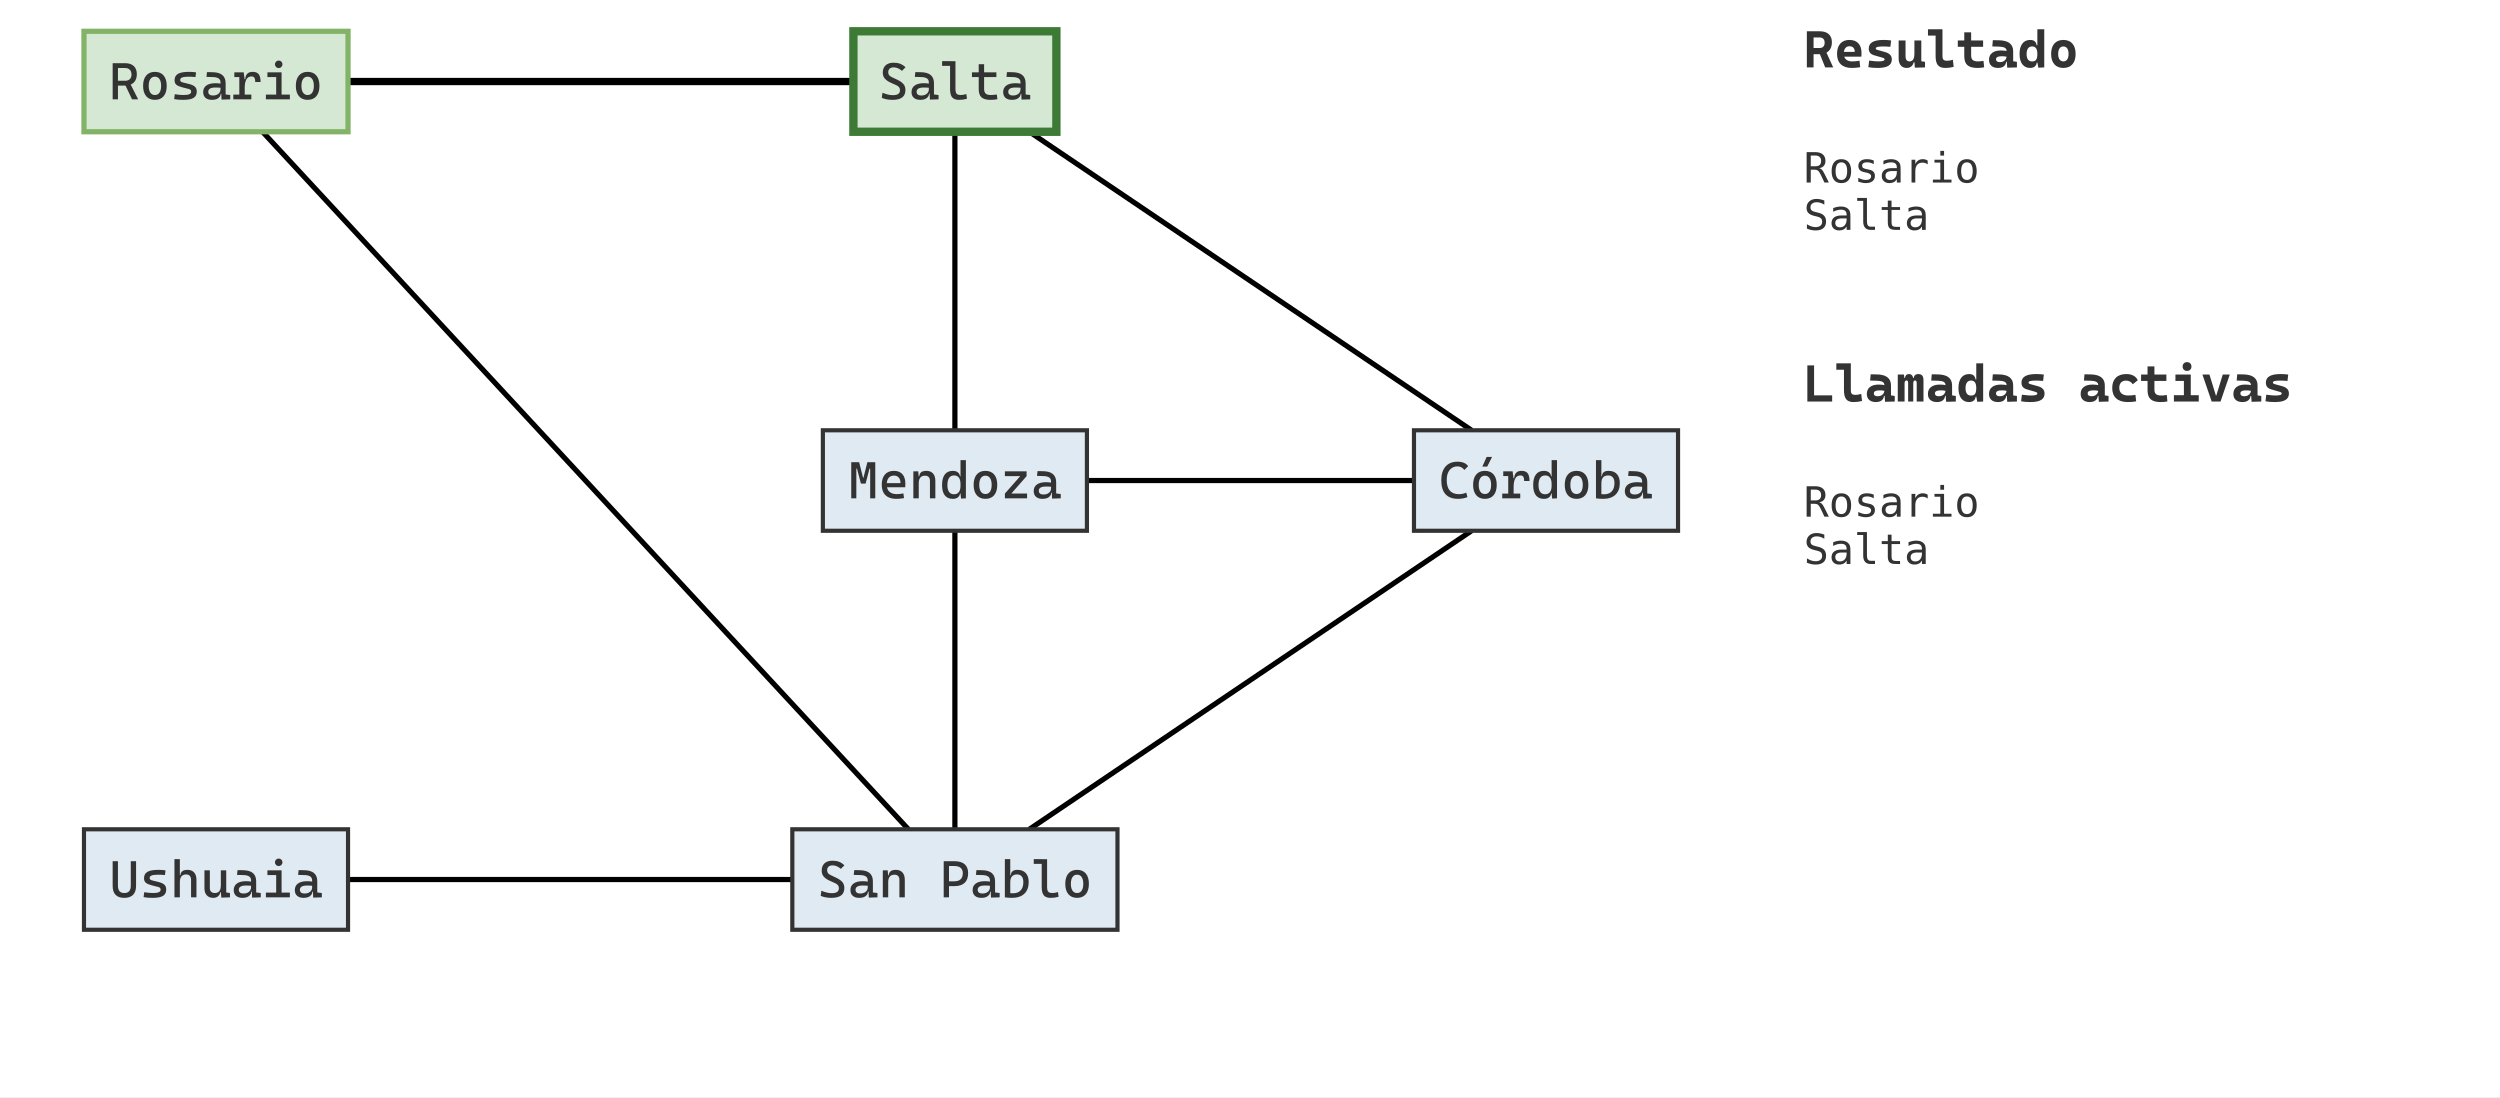
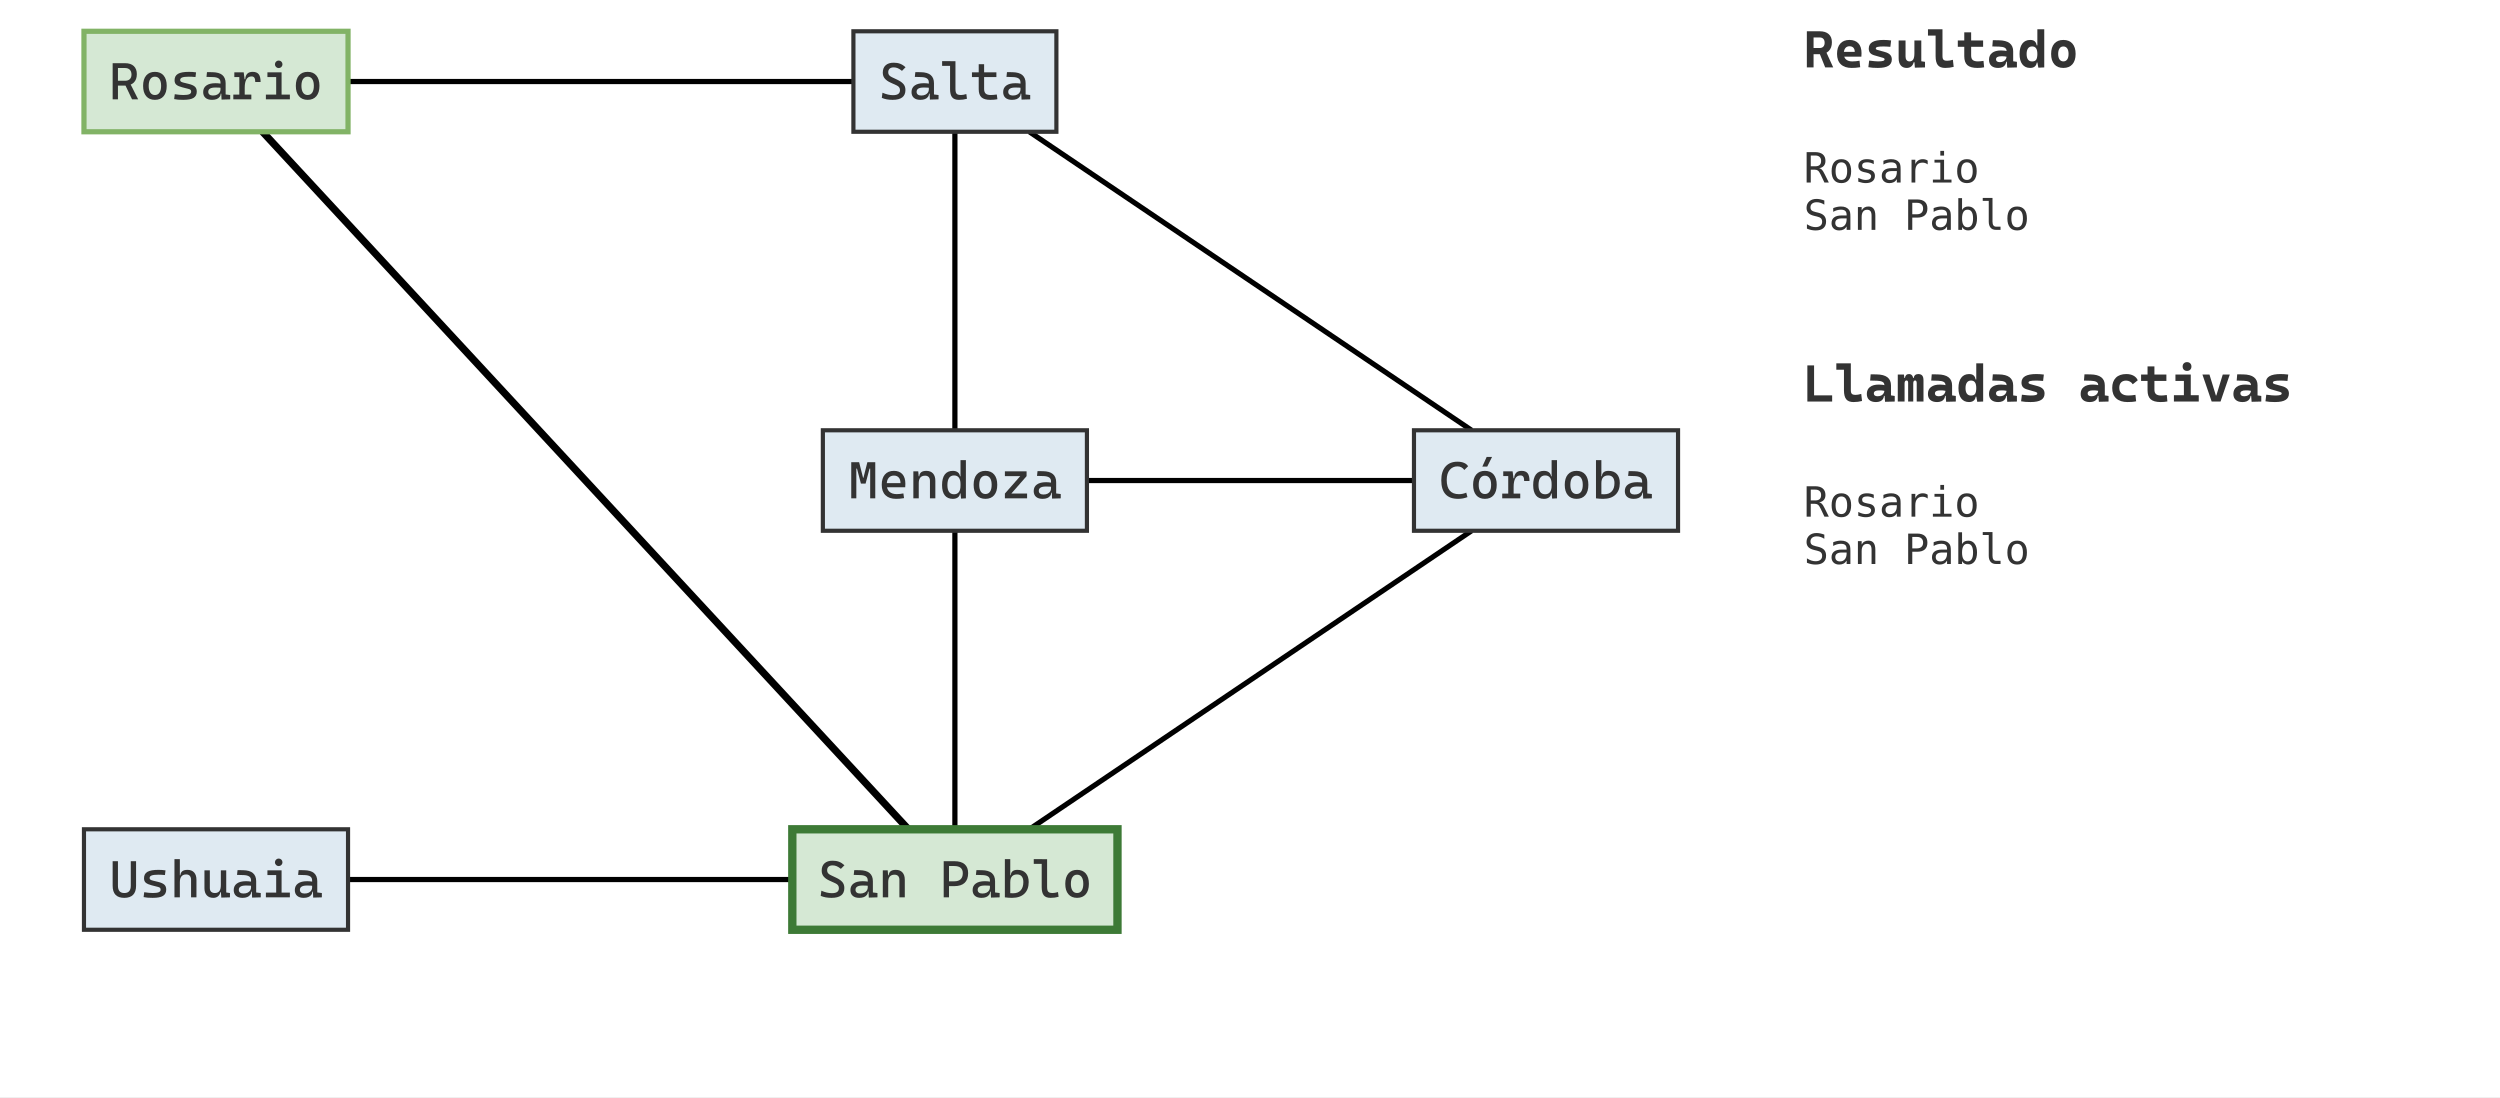
<svg xmlns="http://www.w3.org/2000/svg" xmlns:xlink="http://www.w3.org/1999/xlink" viewBox="0 0 479.543 210.425" width="479.543pt" height="210.425pt">
  <path fill="#ffffff" fill-rule="nonzero" d="M 0 0v 210.425h 479.543v -210.425Z " />
  <g transform="translate(6 6)">
    <g transform="translate(10.10636)">
-       <path fill="none" stroke="#000000" stroke-width="1.4" stroke-linecap="butt" stroke-linejoin="miter" stroke-miterlimit="4" transform="translate(50.65342 9.637795)" d="M 0 0h 96.938" />
-       <path fill="none" stroke="#000000" stroke-width="1" stroke-linecap="butt" stroke-linejoin="miter" stroke-miterlimit="4" transform="translate(34.25059 19.27559)" d="M 0 0l 123.885 133.795" />
+       <path fill="none" stroke="#000000" stroke-width="1" stroke-linecap="butt" stroke-linejoin="miter" stroke-miterlimit="4" transform="translate(50.65342 9.637795)" d="M 0 0h 96.938" />
+       <path fill="none" stroke="#000000" stroke-width="1.4" stroke-linecap="butt" stroke-linejoin="miter" stroke-miterlimit="4" transform="translate(34.25059 19.27559)" d="M 0 0l 123.885 133.795" />
      <path fill="none" stroke="#000000" stroke-width="1" stroke-linecap="butt" stroke-linejoin="miter" stroke-miterlimit="4" transform="translate(181.3372 19.27559)" d="M 0 0l 84.829 57.26" />
      <path fill="none" stroke="#000000" stroke-width="1" stroke-linecap="butt" stroke-linejoin="miter" stroke-miterlimit="4" transform="translate(167.059 19.27559)" d="M 0 0v 57.26" />
      <path fill="none" stroke="#000000" stroke-width="1" stroke-linecap="butt" stroke-linejoin="miter" stroke-miterlimit="4" transform="translate(192.3857 86.17323)" d="M 0 0m 62.732 0h -62.732" />
      <path fill="none" stroke="#000000" stroke-width="1" stroke-linecap="butt" stroke-linejoin="miter" stroke-miterlimit="4" transform="translate(181.3372 95.81102)" d="M 0 0m 84.829 0l -84.829 57.26" />
      <path fill="none" stroke="#000000" stroke-width="1" stroke-linecap="butt" stroke-linejoin="miter" stroke-miterlimit="4" transform="translate(167.059 95.81102)" d="M 0 0v 57.26" />
      <path fill="none" stroke="#000000" stroke-width="1" stroke-linecap="butt" stroke-linejoin="miter" stroke-miterlimit="4" transform="translate(50.65342 162.7087)" d="M 0 0m 85.219 0h -85.219" />
      <path fill="#d5e8d4" fill-rule="nonzero" stroke="#82b366" stroke-width="1" stroke-linecap="butt" stroke-linejoin="miter" stroke-miterlimit="4" d="M 0 0v 19.276h 50.653v -19.276h -50.653Z " />
      <path fill="none" transform="translate(4.818898 6.12217)" d="M 0 0h 41.016v 7.031h -41.016v -7.031Z " />
      <g transform="translate(4.818898 6.12217)">
        <g transform="matrix(1 0 0 -1 0 6.933594)">
          <use xlink:href="#g816A676F9D5FC2BE2F88EAE7180566EE" x="0" y="0" fill="#333333" fill-rule="nonzero" />
          <use xlink:href="#g51BA37EF69780B7F2A14E6325A452C1D" x="5.859" y="0" fill="#333333" fill-rule="nonzero" />
          <use xlink:href="#g26A384EBCF614D0AA9914D9EA708B128" x="11.719" y="0" fill="#333333" fill-rule="nonzero" />
          <use xlink:href="#gA20A27F3464555295F77AEB5649D937D" x="17.578" y="0" fill="#333333" fill-rule="nonzero" />
          <use xlink:href="#g49F40E4B5C6D1B1B524580E467D6E959" x="23.438" y="0" fill="#333333" fill-rule="nonzero" />
          <use xlink:href="#g1FDFF37209ECA7BEBBE343C3F5168D2F" x="29.297" y="0" fill="#333333" fill-rule="nonzero" />
          <use xlink:href="#g51BA37EF69780B7F2A14E6325A452C1D" x="35.156" y="0" fill="#333333" fill-rule="nonzero" />
        </g>
      </g>
-       <path fill="#d5e8d4" fill-rule="nonzero" stroke="#3d7a36" stroke-width="1.6" stroke-linecap="butt" stroke-linejoin="miter" stroke-miterlimit="4" transform="translate(147.5917)" d="M 0 0v 19.276h 38.935v -19.276h -38.935Z " />
+       <path fill="#dfeaf2" fill-rule="nonzero" stroke="#333333" stroke-width="0.8" stroke-linecap="butt" stroke-linejoin="miter" stroke-miterlimit="4" transform="translate(147.5917)" d="M 0 0v 19.276h 38.935v -19.276h -38.935Z " />
      <path fill="none" transform="translate(152.4106 6.12217)" d="M 0 0h 29.297v 7.031h -29.297v -7.031Z " />
      <g transform="translate(152.4106 6.12217)">
        <g transform="matrix(1 0 0 -1 0 6.933594)">
          <use xlink:href="#g85C0FF4A3F6450DC8759CC91636C89A1" x="0" y="0" fill="#333333" fill-rule="nonzero" />
          <use xlink:href="#gA20A27F3464555295F77AEB5649D937D" x="5.859" y="0" fill="#333333" fill-rule="nonzero" />
          <use xlink:href="#g71561C7688293818CB51EC14E806CD92" x="11.719" y="0" fill="#333333" fill-rule="nonzero" />
          <use xlink:href="#g156C9731AC510749F2E52C7FECE96F60" x="17.578" y="0" fill="#333333" fill-rule="nonzero" />
          <use xlink:href="#gA20A27F3464555295F77AEB5649D937D" x="23.438" y="0" fill="#333333" fill-rule="nonzero" />
        </g>
      </g>
      <path fill="#dfeaf2" fill-rule="nonzero" stroke="#333333" stroke-width="0.8" stroke-linecap="butt" stroke-linejoin="miter" stroke-miterlimit="4" transform="translate(255.1181 76.53543)" d="M 0 0v 19.276h 50.653v -19.276h -50.653Z " />
      <path fill="none" transform="translate(259.937 82.6576)" d="M 0 0h 41.016v 7.031h -41.016v -7.031Z " />
      <g transform="translate(259.937 82.6576)">
        <g transform="matrix(1 0 0 -1 0 6.933594)">
          <use xlink:href="#g4C1909177B38B5AFCDA9EAE85F8CDFF1" x="0" y="0" fill="#333333" fill-rule="nonzero" />
          <use xlink:href="#g3C36B85C510492B62D0E9DAA018F8271" x="5.859" y="0" fill="#333333" fill-rule="nonzero" />
          <use xlink:href="#g49F40E4B5C6D1B1B524580E467D6E959" x="11.719" y="0" fill="#333333" fill-rule="nonzero" />
          <use xlink:href="#g726D657544F6272C271DFB92BDD02D5E" x="17.578" y="0" fill="#333333" fill-rule="nonzero" />
          <use xlink:href="#g51BA37EF69780B7F2A14E6325A452C1D" x="23.438" y="0" fill="#333333" fill-rule="nonzero" />
          <use xlink:href="#g39CFDB046D4E25C19E9C9143CCB91638" x="29.297" y="0" fill="#333333" fill-rule="nonzero" />
          <use xlink:href="#gA20A27F3464555295F77AEB5649D937D" x="35.156" y="0" fill="#333333" fill-rule="nonzero" />
        </g>
      </g>
      <path fill="#dfeaf2" fill-rule="nonzero" stroke="#333333" stroke-width="0.8" stroke-linecap="butt" stroke-linejoin="miter" stroke-miterlimit="4" transform="translate(141.7323 76.53543)" d="M 0 0v 19.276h 50.653v -19.276h -50.653Z " />
      <path fill="none" transform="translate(146.5512 82.6576)" d="M 0 0h 41.016v 7.031h -41.016v -7.031Z " />
      <g transform="translate(146.5512 82.6576)">
        <g transform="matrix(1 0 0 -1 0 6.933594)">
          <use xlink:href="#g85CA671C11629F63493C7FAF3D61DFB1" x="0" y="0" fill="#333333" fill-rule="nonzero" />
          <use xlink:href="#g7E133D2FE74389E0720245933F9EA9CC" x="5.859" y="0" fill="#333333" fill-rule="nonzero" />
          <use xlink:href="#g22FA661023A7AF46CCFA1B3B3C59FA72" x="11.719" y="0" fill="#333333" fill-rule="nonzero" />
          <use xlink:href="#g726D657544F6272C271DFB92BDD02D5E" x="17.578" y="0" fill="#333333" fill-rule="nonzero" />
          <use xlink:href="#g51BA37EF69780B7F2A14E6325A452C1D" x="23.438" y="0" fill="#333333" fill-rule="nonzero" />
          <use xlink:href="#g2731D702F24F5FB8A45F88A2B92BE3AA" x="29.297" y="0" fill="#333333" fill-rule="nonzero" />
          <use xlink:href="#gA20A27F3464555295F77AEB5649D937D" x="35.156" y="0" fill="#333333" fill-rule="nonzero" />
        </g>
      </g>
-       <path fill="#dfeaf2" fill-rule="nonzero" stroke="#333333" stroke-width="0.8" stroke-linecap="butt" stroke-linejoin="miter" stroke-miterlimit="4" transform="translate(135.8729 153.0709)" d="M 0 0v 19.276h 62.372v -19.276h -62.372Z " />
+       <path fill="#d5e8d4" fill-rule="nonzero" stroke="#3d7a36" stroke-width="1.6" stroke-linecap="butt" stroke-linejoin="miter" stroke-miterlimit="4" transform="translate(135.8729 153.0709)" d="M 0 0v 19.276h 62.372v -19.276h -62.372Z " />
      <path fill="none" transform="translate(140.6918 159.193)" d="M 0 0h 52.734v 7.031h -52.734v -7.031Z " />
      <g transform="translate(140.6918 159.193)">
        <g transform="matrix(1 0 0 -1 0 6.933594)">
          <use xlink:href="#g85C0FF4A3F6450DC8759CC91636C89A1" x="0" y="0" fill="#333333" fill-rule="nonzero" />
          <use xlink:href="#gA20A27F3464555295F77AEB5649D937D" x="5.859" y="0" fill="#333333" fill-rule="nonzero" />
          <use xlink:href="#g22FA661023A7AF46CCFA1B3B3C59FA72" x="11.719" y="0" fill="#333333" fill-rule="nonzero" />
          <use xlink:href="#gB7C9889B6EB63FD029ECB6D190D39E1A" x="23.438" y="0" fill="#333333" fill-rule="nonzero" />
          <use xlink:href="#gA20A27F3464555295F77AEB5649D937D" x="29.297" y="0" fill="#333333" fill-rule="nonzero" />
          <use xlink:href="#g39CFDB046D4E25C19E9C9143CCB91638" x="35.156" y="0" fill="#333333" fill-rule="nonzero" />
          <use xlink:href="#g71561C7688293818CB51EC14E806CD92" x="41.016" y="0" fill="#333333" fill-rule="nonzero" />
          <use xlink:href="#g51BA37EF69780B7F2A14E6325A452C1D" x="46.875" y="0" fill="#333333" fill-rule="nonzero" />
        </g>
      </g>
      <path fill="#dfeaf2" fill-rule="nonzero" stroke="#333333" stroke-width="0.8" stroke-linecap="butt" stroke-linejoin="miter" stroke-miterlimit="4" transform="translate(0 153.0709)" d="M 0 0v 19.276h 50.653v -19.276h -50.653Z " />
      <path fill="none" transform="translate(4.818898 159.193)" d="M 0 0h 41.016v 7.031h -41.016v -7.031Z " />
      <g transform="translate(4.818898 159.193)">
        <g transform="matrix(1 0 0 -1 0 6.933594)">
          <use xlink:href="#g50B46543091EF4AA06B2D3C276C61F35" x="0" y="0" fill="#333333" fill-rule="nonzero" />
          <use xlink:href="#g26A384EBCF614D0AA9914D9EA708B128" x="5.859" y="0" fill="#333333" fill-rule="nonzero" />
          <use xlink:href="#g54F7AAE1B73F88CA79630DF9E47F07D9" x="11.719" y="0" fill="#333333" fill-rule="nonzero" />
          <use xlink:href="#gA7F5A3A7EEC8EFCEE30449C5355A4E55" x="17.578" y="0" fill="#333333" fill-rule="nonzero" />
          <use xlink:href="#gA20A27F3464555295F77AEB5649D937D" x="23.438" y="0" fill="#333333" fill-rule="nonzero" />
          <use xlink:href="#g1FDFF37209ECA7BEBBE343C3F5168D2F" x="29.297" y="0" fill="#333333" fill-rule="nonzero" />
          <use xlink:href="#gA20A27F3464555295F77AEB5649D937D" x="35.156" y="0" fill="#333333" fill-rule="nonzero" />
        </g>
      </g>
    </g>
  </g>
  <g transform="translate(345.9843 6)">
    <g>
      <g transform="matrix(1 0 0 -1 0 6.933594)">
        <use xlink:href="#gC618414634B97E4AD1BD5CEF32C21406" x="0" y="0" fill="#333333" fill-rule="nonzero" />
        <use xlink:href="#gC6906009E79162420F1EC14ABAE23EB" x="5.859" y="0" fill="#333333" fill-rule="nonzero" />
        <use xlink:href="#gDFC81134DB03E475C35596FF3E3E3892" x="11.719" y="0" fill="#333333" fill-rule="nonzero" />
        <use xlink:href="#g9DD528543A78C332115DA8170A89FC30" x="17.578" y="0" fill="#333333" fill-rule="nonzero" />
        <use xlink:href="#g546C9E54C7E657D5D0016206FF59811B" x="23.438" y="0" fill="#333333" fill-rule="nonzero" />
        <use xlink:href="#g6399269EE4713E20934A2F8D9B08B844" x="29.297" y="0" fill="#333333" fill-rule="nonzero" />
        <use xlink:href="#g7AC02D4E79315D27DD7B4CD162C0D960" x="35.156" y="0" fill="#333333" fill-rule="nonzero" />
        <use xlink:href="#g9B5144F907C6D3421C6257607C7A22B4" x="41.016" y="0" fill="#333333" fill-rule="nonzero" />
        <use xlink:href="#gA45394FF2E6EA461927181B8C8DDFB51" x="46.875" y="0" fill="#333333" fill-rule="nonzero" />
      </g>
      <g transform="matrix(1 0 0 -1 0 29.01172)">
        <use xlink:href="#g80A3D69A25615CEA65E167AC9EB91BBE" x="0" y="0" fill="#333333" fill-rule="nonzero" />
        <use xlink:href="#g107CB8DC9C2FC207C5E754DD2B782C70" x="4.816" y="0" fill="#333333" fill-rule="nonzero" />
        <use xlink:href="#gD3044AC08EE88B4CBE155BEBF9DC5892" x="9.633" y="0" fill="#333333" fill-rule="nonzero" />
        <use xlink:href="#g2E20AE90CBF18691397FBE95D4238ECA" x="14.449" y="0" fill="#333333" fill-rule="nonzero" />
        <use xlink:href="#g9E1A73DB2BD52CAD77C5992A3FB4B4A9" x="19.266" y="0" fill="#333333" fill-rule="nonzero" />
        <use xlink:href="#g2433BB912F5D67678BE9057461C272E4" x="24.082" y="0" fill="#333333" fill-rule="nonzero" />
        <use xlink:href="#g107CB8DC9C2FC207C5E754DD2B782C70" x="28.898" y="0" fill="#333333" fill-rule="nonzero" />
      </g>
      <g transform="matrix(1 0 0 -1 0 38.08984)">
        <use xlink:href="#gF37706ADD0526662B0878A12A07F526A" x="0" y="0" fill="#333333" fill-rule="nonzero" />
        <use xlink:href="#g2E20AE90CBF18691397FBE95D4238ECA" x="4.816" y="0" fill="#333333" fill-rule="nonzero" />
-         <use xlink:href="#g733347DEB6FD5ECEAC5015F241269816" x="9.633" y="0" fill="#333333" fill-rule="nonzero" />
-         <use xlink:href="#g4301420154467A6F3D18218B1724E9BD" x="14.449" y="0" fill="#333333" fill-rule="nonzero" />
-         <use xlink:href="#g2E20AE90CBF18691397FBE95D4238ECA" x="19.266" y="0" fill="#333333" fill-rule="nonzero" />
+         <use xlink:href="#gF8B74A2A37E74387526460927B9A4708" x="9.633" y="0" fill="#333333" fill-rule="nonzero" />
+         <use xlink:href="#gCB67AA8FE85BA466F30F520B455B58AA" x="19.266" y="0" fill="#333333" fill-rule="nonzero" />
+         <use xlink:href="#g2E20AE90CBF18691397FBE95D4238ECA" x="24.082" y="0" fill="#333333" fill-rule="nonzero" />
+         <use xlink:href="#gCB1884F2471F4997B231D0622E636B7B" x="28.898" y="0" fill="#333333" fill-rule="nonzero" />
+         <use xlink:href="#g733347DEB6FD5ECEAC5015F241269816" x="33.715" y="0" fill="#333333" fill-rule="nonzero" />
+         <use xlink:href="#g107CB8DC9C2FC207C5E754DD2B782C70" x="38.531" y="0" fill="#333333" fill-rule="nonzero" />
      </g>
    </g>
    <g transform="translate(0 64.08984)">
      <g transform="matrix(1 0 0 -1 0 6.933594)">
        <use xlink:href="#g5CCF9193A3115C3EE98407501451E56D" x="0" y="0" fill="#333333" fill-rule="nonzero" />
        <use xlink:href="#g546C9E54C7E657D5D0016206FF59811B" x="5.859" y="0" fill="#333333" fill-rule="nonzero" />
        <use xlink:href="#g7AC02D4E79315D27DD7B4CD162C0D960" x="11.719" y="0" fill="#333333" fill-rule="nonzero" />
        <use xlink:href="#g89B8083836CE4D5C60C10C817EDF05E8" x="17.578" y="0" fill="#333333" fill-rule="nonzero" />
        <use xlink:href="#g7AC02D4E79315D27DD7B4CD162C0D960" x="23.438" y="0" fill="#333333" fill-rule="nonzero" />
        <use xlink:href="#g9B5144F907C6D3421C6257607C7A22B4" x="29.297" y="0" fill="#333333" fill-rule="nonzero" />
        <use xlink:href="#g7AC02D4E79315D27DD7B4CD162C0D960" x="35.156" y="0" fill="#333333" fill-rule="nonzero" />
        <use xlink:href="#gDFC81134DB03E475C35596FF3E3E3892" x="41.016" y="0" fill="#333333" fill-rule="nonzero" />
        <use xlink:href="#g7AC02D4E79315D27DD7B4CD162C0D960" x="52.734" y="0" fill="#333333" fill-rule="nonzero" />
        <use xlink:href="#g21B5A257BEBC69B0D370ED73D218796A" x="58.594" y="0" fill="#333333" fill-rule="nonzero" />
        <use xlink:href="#g6399269EE4713E20934A2F8D9B08B844" x="64.453" y="0" fill="#333333" fill-rule="nonzero" />
        <use xlink:href="#gA2F5FE72BFCFB17B5C26372E0AE0BEBD" x="70.312" y="0" fill="#333333" fill-rule="nonzero" />
        <use xlink:href="#gFE6A6F1F348439C815D57B2FA0B62FCB" x="76.172" y="0" fill="#333333" fill-rule="nonzero" />
        <use xlink:href="#g7AC02D4E79315D27DD7B4CD162C0D960" x="82.031" y="0" fill="#333333" fill-rule="nonzero" />
        <use xlink:href="#gDFC81134DB03E475C35596FF3E3E3892" x="87.891" y="0" fill="#333333" fill-rule="nonzero" />
      </g>
      <g transform="matrix(1 0 0 -1 0 29.01172)">
        <use xlink:href="#g80A3D69A25615CEA65E167AC9EB91BBE" x="0" y="0" fill="#333333" fill-rule="nonzero" />
        <use xlink:href="#g107CB8DC9C2FC207C5E754DD2B782C70" x="4.816" y="0" fill="#333333" fill-rule="nonzero" />
        <use xlink:href="#gD3044AC08EE88B4CBE155BEBF9DC5892" x="9.633" y="0" fill="#333333" fill-rule="nonzero" />
        <use xlink:href="#g2E20AE90CBF18691397FBE95D4238ECA" x="14.449" y="0" fill="#333333" fill-rule="nonzero" />
        <use xlink:href="#g9E1A73DB2BD52CAD77C5992A3FB4B4A9" x="19.266" y="0" fill="#333333" fill-rule="nonzero" />
        <use xlink:href="#g2433BB912F5D67678BE9057461C272E4" x="24.082" y="0" fill="#333333" fill-rule="nonzero" />
        <use xlink:href="#g107CB8DC9C2FC207C5E754DD2B782C70" x="28.898" y="0" fill="#333333" fill-rule="nonzero" />
      </g>
      <g transform="matrix(1 0 0 -1 0 38.08984)">
        <use xlink:href="#gF37706ADD0526662B0878A12A07F526A" x="0" y="0" fill="#333333" fill-rule="nonzero" />
        <use xlink:href="#g2E20AE90CBF18691397FBE95D4238ECA" x="4.816" y="0" fill="#333333" fill-rule="nonzero" />
-         <use xlink:href="#g733347DEB6FD5ECEAC5015F241269816" x="9.633" y="0" fill="#333333" fill-rule="nonzero" />
-         <use xlink:href="#g4301420154467A6F3D18218B1724E9BD" x="14.449" y="0" fill="#333333" fill-rule="nonzero" />
-         <use xlink:href="#g2E20AE90CBF18691397FBE95D4238ECA" x="19.266" y="0" fill="#333333" fill-rule="nonzero" />
+         <use xlink:href="#gF8B74A2A37E74387526460927B9A4708" x="9.633" y="0" fill="#333333" fill-rule="nonzero" />
+         <use xlink:href="#gCB67AA8FE85BA466F30F520B455B58AA" x="19.266" y="0" fill="#333333" fill-rule="nonzero" />
+         <use xlink:href="#g2E20AE90CBF18691397FBE95D4238ECA" x="24.082" y="0" fill="#333333" fill-rule="nonzero" />
+         <use xlink:href="#gCB1884F2471F4997B231D0622E636B7B" x="28.898" y="0" fill="#333333" fill-rule="nonzero" />
+         <use xlink:href="#g733347DEB6FD5ECEAC5015F241269816" x="33.715" y="0" fill="#333333" fill-rule="nonzero" />
+         <use xlink:href="#g107CB8DC9C2FC207C5E754DD2B782C70" x="38.531" y="0" fill="#333333" fill-rule="nonzero" />
      </g>
    </g>
  </g>
  <defs>
    <symbol id="g816A676F9D5FC2BE2F88EAE7180566EE" overflow="visible">
      <path d="M 0 0m 1.631 2.637v 0.928h 1.436q 0.581 0 0.906 0.308q 0.325 0.308 0.325 0.864q 0 0.61 -0.325 0.94q -0.325 0.33 -0.906 0.33h -1.416l -0.117 0.928h 1.533q 1.079 0 1.667 -0.547q 0.588 -0.547 0.588 -1.553q 0 -1.045 -0.588 -1.621q -0.588 -0.576 -1.667 -0.576h -1.436Z m -0.947 -2.637v 6.934h 1.016v -6.934h -1.016Z m 3.721 0l -1.553 3.262h 1.074l 1.65 -3.262h -1.172Z " />
    </symbol>
    <symbol id="g51BA37EF69780B7F2A14E6325A452C1D" overflow="visible">
      <path d="M 0 0m 2.93 -0.098q -1.074 0 -1.67 0.703q -0.596 0.703 -0.596 1.982q 0 1.284 0.596 1.985q 0.596 0.701 1.67 0.701q 1.079 0 1.672 -0.701q 0.593 -0.701 0.593 -1.985q 0 -1.279 -0.593 -1.982q -0.593 -0.703 -1.672 -0.703Z m 0 0.928q 0.571 0 0.881 0.459q 0.31 0.459 0.31 1.299q 0 0.845 -0.31 1.301q -0.31 0.457 -0.881 0.457q -0.571 0 -0.881 -0.457q -0.31 -0.457 -0.31 -1.301q 0 -0.84 0.31 -1.299q 0.31 -0.459 0.881 -0.459Z " />
    </symbol>
    <symbol id="g26A384EBCF614D0AA9914D9EA708B128" overflow="visible">
      <path d="M 0 0m 2.529 -0.098q -0.586 0 -1.003 0.034q -0.417 0.034 -0.764 0.112l 0.117 0.938q 0.513 -0.078 0.906 -0.117q 0.393 -0.039 0.745 -0.039q 0.786 0 1.14 0.154q 0.354 0.154 0.354 0.491q 0 0.234 -0.125 0.349q -0.125 0.115 -0.383 0.178l -1.191 0.303q -0.767 0.195 -1.125 0.483q -0.359 0.288 -0.359 0.874q 0 0.85 0.652 1.23q 0.652 0.381 2.102 0.381q 0.376 0 0.701 -0.022q 0.325 -0.022 0.667 -0.076l -0.107 -0.898q -0.396 0.039 -0.698 0.054q -0.303 0.015 -0.591 0.015q -0.869 0 -1.26 -0.149q -0.391 -0.149 -0.391 -0.486q 0 -0.225 0.161 -0.325q 0.161 -0.1 0.493 -0.183l 0.957 -0.234q 0.815 -0.195 1.194 -0.522q 0.378 -0.327 0.378 -0.952q 0 -0.835 -0.61 -1.213q -0.61 -0.378 -1.958 -0.378Z " />
    </symbol>
    <symbol id="gA20A27F3464555295F77AEB5649D937D" overflow="visible">
      <path d="M 0 0m 3.994 -0.049l -0.068 1.533l -0.137 0.43v 1.338q 0 0.518 -0.364 0.759q -0.364 0.242 -1.082 0.261l -1.24 0.034l 0.098 0.918l 1.045 -0.015q 1.284 -0.02 1.907 -0.554q 0.623 -0.535 0.623 -1.56v -2.158l 0.879 -0.107v -0.83l -1.66 -0.049Z m -1.826 -0.049q -0.811 0 -1.255 0.391q -0.444 0.391 -0.444 1.104q 0 0.82 0.613 1.26q 0.613 0.439 1.731 0.439q 0.464 0 0.828 -0.056q 0.364 -0.056 0.647 -0.168l -0.215 -0.703q -0.327 0.073 -0.64 0.085q -0.312 0.012 -0.64 0.012q -1.348 0 -1.348 -0.82q 0 -0.342 0.232 -0.527q 0.232 -0.186 0.657 -0.186q 0.483 0 0.808 0.166q 0.325 0.166 0.486 0.425q 0.161 0.259 0.161 0.532v 0.566l 0.303 -1.328h -0.41l 0.166 0.156q 0 -0.449 -0.208 -0.75q -0.208 -0.3 -0.583 -0.449q -0.376 -0.149 -0.889 -0.149Z " />
    </symbol>
    <symbol id="g49F40E4B5C6D1B1B524580E467D6E959" overflow="visible">
      <path d="M 0 0m 2.578 2.227l -0.303 1.621h 0.4q 0.088 1.426 1.426 1.426q 0.801 0 1.162 -0.459q 0.361 -0.459 0.361 -1.484h -1.025q 0 0.566 -0.168 0.815q -0.168 0.249 -0.544 0.249q -0.659 0 -0.984 -0.564q -0.325 -0.564 -0.325 -1.604Z m -2.188 -2.227v 0.908h 3.457v -0.908h -3.457Z m 1.152 0v 5.176h 0.84l 0.195 -1.484v -3.691h -1.035Z m -0.957 4.268v 0.908h 1.729l 0.098 -0.908h -1.826Z " />
    </symbol>
    <symbol id="g1FDFF37209ECA7BEBBE343C3F5168D2F" overflow="visible">
      <path d="M 0 0m 2.754 0v 4.883h 1.035v -4.883h -1.035Z m -1.973 0v 0.908h 2.07v -0.908h -2.07Z m 2.91 0v 0.908h 1.689v -0.908h -1.689Z m -2.617 4.268v 0.908h 2.715v -0.908h -2.715Z m 2.163 1.729q -0.298 0 -0.51 0.212q -0.212 0.212 -0.212 0.51q 0 0.303 0.212 0.513q 0.212 0.21 0.51 0.21q 0.303 0 0.513 -0.21q 0.21 -0.21 0.21 -0.513q 0 -0.298 -0.21 -0.51q -0.21 -0.212 -0.513 -0.212Z " />
    </symbol>
    <symbol id="g85C0FF4A3F6450DC8759CC91636C89A1" overflow="visible">
      <path d="M 0 0m 2.69 -0.098q -0.591 0 -1.106 0.095q -0.515 0.095 -0.955 0.286l 0.127 0.986q 0.537 -0.229 1.038 -0.349q 0.5 -0.12 0.974 -0.12q 0.684 0 1.016 0.239q 0.332 0.239 0.332 0.728q 0 0.62 -0.635 0.908l -1.201 0.547q -0.708 0.322 -1.086 0.776q -0.378 0.454 -0.378 1.128q 0 0.908 0.547 1.406q 0.547 0.498 1.548 0.498q 0.698 0 1.235 -0.205q 0.537 -0.205 1.035 -0.669l -0.684 -0.693q -0.43 0.352 -0.803 0.51q -0.374 0.159 -0.779 0.159q -0.503 0 -0.779 -0.242q -0.276 -0.242 -0.276 -0.715q 0 -0.337 0.181 -0.549q 0.181 -0.212 0.532 -0.378l 1.016 -0.479q 0.771 -0.361 1.172 -0.815q 0.4 -0.454 0.4 -1.167q 0 -0.942 -0.613 -1.414q -0.613 -0.471 -1.858 -0.471Z " />
    </symbol>
    <symbol id="g71561C7688293818CB51EC14E806CD92" overflow="visible">
      <path d="M 0 0m 3.701 -0.098q -0.898 0 -1.299 0.488q -0.4 0.488 -0.4 1.562v 5.371h 1.035v -5.322q 0 -0.41 0.078 -0.669q 0.078 -0.259 0.305 -0.381q 0.227 -0.122 0.671 -0.122q 0.405 0 1.035 0.186l 0.117 -0.908q -0.396 -0.107 -0.759 -0.156q -0.364 -0.049 -0.784 -0.049Z m -3.223 6.514v 0.908h 1.611v -0.908h -1.611Z " />
    </symbol>
    <symbol id="g156C9731AC510749F2E52C7FECE96F60" overflow="visible">
      <path d="M 0 0m 3.867 -0.098q -1.177 0 -1.702 0.488q -0.525 0.488 -0.525 1.562v 0.879h 1.035v -0.83q 0 -0.615 0.3 -0.894q 0.3 -0.278 0.989 -0.278q 0.244 0 0.518 0.027q 0.273 0.027 0.625 0.071l 0.117 -0.908q -0.342 -0.059 -0.667 -0.088q -0.325 -0.029 -0.691 -0.029Z m -2.227 2.539v 4.297h 1.035v -4.297h -1.035Z m -1.299 1.826v 0.908h 4.688v -0.908h -4.688Z " />
    </symbol>
    <symbol id="g4C1909177B38B5AFCDA9EAE85F8CDFF1" overflow="visible">
      <path d="M 0 0m 3.652 -0.098q -3.232 0 -3.232 3.574q 0 1.694 0.815 2.625q 0.815 0.93 2.3 0.93q 0.718 0 1.25 -0.227q 0.532 -0.227 0.776 -0.647l -0.723 -0.718q -0.22 0.332 -0.559 0.513q -0.339 0.181 -0.735 0.181q -0.942 0 -1.511 -0.679q -0.569 -0.679 -0.569 -1.929q 0 -2.725 2.354 -2.725q 0.708 0 1.396 0.293l 0.225 -0.859q -0.85 -0.332 -1.787 -0.332Z " />
    </symbol>
    <symbol id="g3C36B85C510492B62D0E9DAA018F8271" overflow="visible">
      <path d="M 0 0m 2.93 -0.098q -1.074 0 -1.67 0.703q -0.596 0.703 -0.596 1.982q 0 1.284 0.596 1.985q 0.596 0.701 1.67 0.701q 1.079 0 1.672 -0.701q 0.593 -0.701 0.593 -1.985q 0 -1.279 -0.593 -1.982q -0.593 -0.703 -1.672 -0.703Z m 0 0.928q 0.571 0 0.881 0.459q 0.31 0.459 0.31 1.299q 0 0.845 -0.31 1.301q -0.31 0.457 -0.881 0.457q -0.571 0 -0.881 -0.457q -0.31 -0.457 -0.31 -1.301q 0 -0.84 0.31 -1.299q 0.31 -0.459 0.881 -0.459Z m -0.493 5.264l 0.83 1.855h 1.035l -0.928 -1.855h -0.938Z " />
    </symbol>
    <symbol id="g726D657544F6272C271DFB92BDD02D5E" overflow="visible">
      <path d="M 0 0m 2.534 -0.098q -1.016 0 -1.541 0.669q -0.525 0.669 -0.525 1.968q 0 1.348 0.525 2.041q 0.525 0.693 1.541 0.693q 0.581 0 0.945 -0.273q 0.364 -0.273 0.427 -0.762h 0.4l -0.303 -1.475q 0 0.801 -0.315 1.216q -0.315 0.415 -0.925 0.415q -0.625 0 -0.947 -0.469q -0.322 -0.469 -0.322 -1.387q 0 -0.869 0.322 -1.313q 0.322 -0.444 0.947 -0.444q 0.61 0 0.925 0.415q 0.315 0.415 0.315 1.216l 0.352 -1.475h -0.449q -0.049 -0.488 -0.413 -0.762q -0.364 -0.273 -0.959 -0.273Z m 1.577 0.049l -0.107 1.016v 6.357h 1.035v -7.324l -0.928 -0.049Z " />
    </symbol>
    <symbol id="g39CFDB046D4E25C19E9C9143CCB91638" overflow="visible">
      <path d="M 0 0m 2.183 -0.098q -0.352 0 -0.693 0.027q -0.342 0.027 -0.693 0.071l 0.4 0.947q 0.259 -0.122 0.571 -0.144q 0.312 -0.022 0.62 -0.022q 0.933 0 1.443 0.562q 0.51 0.562 0.51 1.587q 0 0.703 -0.31 1.084q -0.31 0.381 -0.881 0.381q -1.318 0 -1.318 -1.484l -0.303 1.328h 0.4q 0.073 1.035 1.27 1.035q 1.035 0 1.602 -0.61q 0.566 -0.61 0.566 -1.733q 0 -1.44 -0.833 -2.234q -0.833 -0.793 -2.351 -0.793Z m -1.387 0.098v 7.324h 1.035v -7.236l -1.035 -0.088Z " />
    </symbol>
    <symbol id="g85CA671C11629F63493C7FAF3D61DFB1" overflow="visible">
      <path d="M 0 0m 2.764 2.832l 0.146 1.123h 0.059l 0.752 2.979h 0.693v -1.23h -0.283l -0.752 -2.871h -0.615Z m -2.139 -2.832v 6.934h 0.977v -6.934h -0.977Z m 1.855 2.832l -0.752 2.871h -0.283v 1.23h 0.693l 0.752 -2.979h 0.039l 0.098 -1.123h -0.547Z m 1.777 -2.832v 6.934h 0.977v -6.934h -0.977Z " />
    </symbol>
    <symbol id="g7E133D2FE74389E0720245933F9EA9CC" overflow="visible">
      <path d="M 0 0m 3.379 -0.098q -1.323 0 -2.043 0.696q -0.72 0.696 -0.72 2q 0 1.27 0.61 1.973q 0.61 0.703 1.724 0.703q 1.05 0 1.624 -0.635q 0.574 -0.635 0.574 -1.846q 0 -0.356 -0.029 -0.664h -3.633v 0.791h 2.725q 0 0.698 -0.332 1.072q -0.332 0.374 -0.918 0.374q -0.659 0 -1.023 -0.449q -0.364 -0.449 -0.364 -1.27q 0 -0.898 0.5 -1.367q 0.5 -0.469 1.423 -0.469q 0.322 0 0.635 0.037q 0.312 0.037 0.635 0.1l 0.127 -0.908q -0.459 -0.088 -0.84 -0.112q -0.381 -0.024 -0.674 -0.024Z " />
    </symbol>
    <symbol id="g22FA661023A7AF46CCFA1B3B3C59FA72" overflow="visible">
      <path d="M 0 0m 4.004 0v 3.369q 0 0.469 -0.244 0.723q -0.244 0.254 -0.684 0.254q -1.221 0 -1.221 -1.436l -0.303 1.328h 0.4q 0.044 0.522 0.381 0.779q 0.337 0.256 0.986 0.256q 0.82 0 1.27 -0.498q 0.449 -0.498 0.449 -1.406v -3.369h -1.035Z m -3.184 0v 5.176h 0.938l 0.098 -1.094v -4.082h -1.035Z " />
    </symbol>
    <symbol id="g2731D702F24F5FB8A45F88A2B92BE3AA" overflow="visible">
      <path d="M 0 0m 1.514 0.322l -0.713 0.596l 3.447 3.916l 0.713 -0.576l -3.447 -3.936Z m -0.713 -0.322v 0.918h 4.258v -0.918h -4.258Z m 0 4.258v 0.918h 4.16v -0.918h -4.16Z " />
    </symbol>
    <symbol id="gB7C9889B6EB63FD029ECB6D190D39E1A" overflow="visible">
      <path d="M 0 0m 1.68 2.148v 0.928h 1.143q 0.801 0 1.211 0.398q 0.41 0.398 0.41 1.165q 0 0.674 -0.41 1.021q -0.41 0.347 -1.211 0.347h -1.123v 0.928h 1.123q 1.304 0 1.975 -0.581q 0.671 -0.581 0.671 -1.714q 0 -1.226 -0.671 -1.858q -0.671 -0.632 -1.975 -0.632h -1.143Z m -0.898 -2.148v 6.934h 1.016v -6.934h -1.016Z " />
    </symbol>
    <symbol id="g50B46543091EF4AA06B2D3C276C61F35" overflow="visible">
      <path d="M 0 0m 2.91 -0.098q -2.227 0 -2.227 2.324v 4.707h 1.016v -4.707q 0 -0.693 0.298 -1.045q 0.298 -0.352 0.933 -0.352q 1.23 0 1.23 1.396v 4.707h 1.016v -4.707q 0 -1.162 -0.576 -1.743q -0.576 -0.581 -1.689 -0.581Z " />
    </symbol>
    <symbol id="g54F7AAE1B73F88CA79630DF9E47F07D9" overflow="visible">
      <path d="M 0 0m 4.004 0v 3.369q 0 0.493 -0.244 0.759q -0.244 0.266 -0.684 0.266q -1.221 0 -1.221 -1.484l -0.303 1.328h 0.4q 0.044 0.522 0.381 0.779q 0.337 0.256 0.986 0.256q 0.82 0 1.27 -0.498q 0.449 -0.498 0.449 -1.406v -3.369h -1.035Z m -3.184 0v 7.324h 1.035v -7.324h -1.035Z " />
    </symbol>
    <symbol id="gA7F5A3A7EEC8EFCEE30449C5355A4E55" overflow="visible">
      <path d="M 0 0m 2.422 -0.098q -0.815 0 -1.262 0.486q -0.447 0.486 -0.447 1.37v 3.418h 1.035v -3.418q 0 -0.444 0.254 -0.686q 0.254 -0.242 0.713 -0.242q 0.566 0 0.854 0.359q 0.288 0.359 0.288 1.204l 0.264 -1.396h -0.342q -0.122 -0.527 -0.479 -0.811q -0.356 -0.283 -0.879 -0.283Z m 1.523 0.049l -0.088 1.24v 0.908h 1.035v -1.162l 0.713 -0.107v -0.83l -1.66 -0.049Z m -0.088 1.514v 3.711h 1.035v -3.418l -1.035 -0.293Z " />
    </symbol>
    <symbol id="gC618414634B97E4AD1BD5CEF32C21406" overflow="visible">
      <path d="M 0 0m 1.821 2.539v 1.187h 1.245q 0.449 0 0.698 0.266q 0.249 0.266 0.249 0.745q 0 0.483 -0.249 0.747q -0.249 0.264 -0.698 0.264h -1.226l -0.117 1.187h 1.343q 1.118 0 1.729 -0.547q 0.61 -0.547 0.61 -1.553q 0 -1.089 -0.61 -1.692q -0.61 -0.603 -1.729 -0.603h -1.245Z m -1.221 -2.539v 6.934h 1.289v -6.934h -1.289Z m 3.521 0l -1.309 3.262h 1.357l 1.489 -3.262h -1.538Z " />
    </symbol>
    <symbol id="gC6906009E79162420F1EC14ABAE23EB" overflow="visible">
      <path d="M 0 0m 3.34 -0.098q -1.344 0 -2.076 0.696q -0.732 0.696 -0.732 2q 0 1.27 0.622 1.973q 0.622 0.703 1.756 0.703q 1.108 0 1.714 -0.65q 0.606 -0.65 0.606 -1.889q 0 -0.352 -0.031 -0.669h -3.798v 0.918h 2.529q 0 0.521 -0.266 0.8q -0.266 0.279 -0.745 0.279q -0.518 0 -0.803 -0.369q -0.286 -0.369 -0.286 -1.047q 0 -0.731 0.423 -1.113q 0.423 -0.381 1.203 -0.381q 0.352 0 0.694 0.037q 0.341 0.037 0.698 0.1l 0.127 -1.25q -0.496 -0.088 -0.908 -0.112q -0.412 -0.024 -0.728 -0.024Z " />
    </symbol>
    <symbol id="gDFC81134DB03E475C35596FF3E3E3892" overflow="visible">
      <path d="M 0 0m 2.529 -0.098q -0.591 0 -1.047 0.037q -0.457 0.037 -0.803 0.11l 0.156 1.265q 0.615 -0.078 1.035 -0.117q 0.42 -0.039 0.659 -0.039q 0.664 0 0.962 0.09q 0.298 0.09 0.298 0.291q 0 0.117 -0.073 0.186q -0.073 0.068 -0.234 0.117l -1.685 0.488q -0.518 0.151 -0.779 0.461q -0.261 0.31 -0.261 0.833q 0 0.835 0.703 1.243q 0.703 0.408 2.134 0.408q 0.332 0 0.691 -0.024q 0.359 -0.024 0.759 -0.073l -0.142 -1.226q -0.444 0.039 -0.776 0.054q -0.332 0.015 -0.562 0.015q -0.767 0 -1.111 -0.085q -0.344 -0.085 -0.344 -0.281q 0 -0.122 0.071 -0.188q 0.071 -0.066 0.222 -0.11l 1.45 -0.4q 0.669 -0.181 0.999 -0.525q 0.33 -0.344 0.33 -0.896q 0 -0.825 -0.654 -1.228q -0.654 -0.403 -1.997 -0.403Z " />
    </symbol>
    <symbol id="g9DD528543A78C332115DA8170A89FC30" overflow="visible">
      <path d="M 0 0m 2.178 -0.098q -0.739 0 -1.143 0.486q -0.405 0.486 -0.405 1.37v 3.418h 1.323v -3.091q 0 -0.444 0.203 -0.686q 0.203 -0.242 0.559 -0.242q 0.465 0 0.701 0.359q 0.236 0.359 0.236 1.204l 0.264 -1.724h -0.4q -0.12 -0.527 -0.472 -0.811q -0.351 -0.283 -0.866 -0.283Z m 1.562 0.049l -0.088 1.24v 0.908h 1.323v -0.918l 0.713 -0.107v -1.074l -1.948 -0.049Z m -0.088 1.514v 3.711h 1.323v -3.418l -1.323 -0.293Z " />
    </symbol>
    <symbol id="g546C9E54C7E657D5D0016206FF59811B" overflow="visible">
      <path d="M 0 0m 3.701 -0.098q -0.977 0 -1.409 0.537q -0.432 0.537 -0.432 1.719v 5.166h 1.318v -5.117q 0 -0.322 0.068 -0.527q 0.068 -0.205 0.264 -0.303q 0.195 -0.098 0.581 -0.098q 0.43 0 1.084 0.186l 0.151 -1.357q -0.415 -0.107 -0.801 -0.156q -0.386 -0.049 -0.825 -0.049Z m -3.306 6.206v 1.216h 1.553v -1.216h -1.553Z " />
    </symbol>
    <symbol id="g6399269EE4713E20934A2F8D9B08B844" overflow="visible">
      <path d="M 0 0m 4.028 -0.098q -1.337 0 -1.933 0.537q -0.596 0.537 -0.596 1.719v 0.674h 1.318v -0.547q 0 -0.592 0.305 -0.86q 0.305 -0.268 1.004 -0.268q 0.225 0 0.48 0.027q 0.256 0.027 0.584 0.071l 0.117 -1.235q -0.322 -0.059 -0.628 -0.088q -0.306 -0.029 -0.651 -0.029Z m -2.529 2.622v 4.214h 1.318v -4.214h -1.318Z m -1.24 1.436v 1.216h 4.854v -1.216h -4.854Z " />
    </symbol>
    <symbol id="g7AC02D4E79315D27DD7B4CD162C0D960" overflow="visible">
      <path d="M 0 0m 3.882 -0.049l -0.112 1.533l -0.02 0.674v 1.011q 0 0.415 -0.354 0.608q -0.354 0.193 -1.052 0.212l -1.323 0.034l 0.098 1.201l 1.128 -0.015q 1.406 -0.02 2.09 -0.554q 0.684 -0.535 0.684 -1.56v -1.914l 0.718 -0.107v -1.074l -1.855 -0.049Z m -1.753 -0.049q -0.825 0 -1.284 0.405q -0.459 0.405 -0.459 1.152q 0 0.869 0.601 1.333q 0.601 0.464 1.704 0.464q 0.425 0 0.735 -0.044q 0.31 -0.044 0.627 -0.137l -0.215 -1.03q -0.312 0.073 -0.562 0.085q -0.249 0.012 -0.522 0.012q -1.025 0 -1.025 -0.586q 0 -0.264 0.186 -0.403q 0.186 -0.139 0.542 -0.139q 0.43 0 0.718 0.161q 0.288 0.161 0.432 0.41q 0.144 0.249 0.144 0.513v 0.322l 0.186 -1.328h -0.415l 0.171 0.156q -0.015 -0.449 -0.205 -0.75q -0.19 -0.3 -0.535 -0.449q -0.344 -0.149 -0.823 -0.149Z " />
    </symbol>
    <symbol id="g9B5144F907C6D3421C6257607C7A22B4" overflow="visible">
      <path d="M 0 0m 2.417 -0.098q -0.962 0 -1.497 0.693q -0.535 0.693 -0.535 1.987q 0 1.284 0.535 1.987q 0.535 0.703 1.506 0.703q 0.566 0 0.862 -0.256q 0.295 -0.256 0.383 -0.779h 0.43l -0.303 -1.655q 0 0.752 -0.251 1.099q -0.251 0.347 -0.759 0.347q -0.503 0 -0.776 -0.378q -0.273 -0.378 -0.273 -1.067q 0 -0.713 0.266 -1.074q 0.266 -0.361 0.784 -0.361q 0.566 0 0.789 0.342q 0.222 0.342 0.222 1.094l 0.352 -1.646h -0.459q -0.078 -0.518 -0.405 -0.776q -0.327 -0.259 -0.869 -0.259Z m 1.572 0.049l -0.19 1.025v 6.348h 1.323v -7.324l -1.133 -0.049Z " />
    </symbol>
    <symbol id="gA45394FF2E6EA461927181B8C8DDFB51" overflow="visible">
      <path d="M 0 0m 2.93 -0.098q -1.118 0 -1.733 0.703q -0.615 0.703 -0.615 1.982q 0 1.284 0.615 1.985q 0.615 0.701 1.733 0.701q 1.119 0 1.734 -0.701q 0.615 -0.701 0.615 -1.985q 0 -1.279 -0.615 -1.982q -0.615 -0.703 -1.734 -0.703Z m 0.002 1.255q 0.476 0 0.735 0.374q 0.259 0.374 0.259 1.058q 0 0.688 -0.259 1.059q -0.259 0.371 -0.737 0.371q -0.474 0 -0.735 -0.372q -0.261 -0.372 -0.261 -1.059q 0 -0.684 0.261 -1.057q 0.261 -0.374 0.737 -0.374Z " />
    </symbol>
    <symbol id="g80A3D69A25615CEA65E167AC9EB91BBE" overflow="visible">
      <path d="M 0 0m 2.969 2.754q 0.305 -0.078 0.52 -0.295q 0.215 -0.217 0.535 -0.865l 0.793 -1.594h -0.848l -0.695 1.473q -0.301 0.629 -0.541 0.811q -0.24 0.182 -0.627 0.182h -0.754v -2.465h -0.793v 5.832h 1.625q 0.961 0 1.473 -0.434q 0.512 -0.434 0.512 -1.254q 0 -0.578 -0.314 -0.943q -0.314 -0.365 -0.885 -0.447Z m -1.617 2.43v -2.07h 0.863q 0.566 0 0.844 0.254q 0.277 0.254 0.277 0.777q 0 0.504 -0.295 0.771q -0.295 0.268 -0.857 0.268h -0.832Z " />
    </symbol>
    <symbol id="g107CB8DC9C2FC207C5E754DD2B782C70" overflow="visible">
      <path d="M 0 0m 2.406 3.871q -0.547 0 -0.828 -0.426q -0.281 -0.426 -0.281 -1.262q 0 -0.832 0.281 -1.26q 0.281 -0.428 0.828 -0.428q 0.551 0 0.832 0.428q 0.281 0.428 0.281 1.26q 0 0.836 -0.281 1.262q -0.281 0.426 -0.832 0.426Z m 0 0.609q 0.91 0 1.393 -0.59q 0.482 -0.59 0.482 -1.707q 0 -1.121 -0.48 -1.709q -0.48 -0.588 -1.395 -0.588q -0.91 0 -1.391 0.588q -0.48 0.588 -0.48 1.709q 0 1.117 0.48 1.707q 0.48 0.59 1.391 0.59Z " />
    </symbol>
    <symbol id="gD3044AC08EE88B4CBE155BEBF9DC5892" overflow="visible">
      <path d="M 0 0m 3.801 4.223v -0.703q -0.309 0.18 -0.621 0.27q -0.312 0.09 -0.637 0.09q -0.488 0 -0.729 -0.158q -0.24 -0.158 -0.24 -0.482q 0 -0.293 0.18 -0.438q 0.18 -0.145 0.895 -0.281l 0.289 -0.055q 0.535 -0.102 0.811 -0.406q 0.275 -0.305 0.275 -0.793q 0 -0.648 -0.461 -1.014q -0.461 -0.365 -1.281 -0.365q -0.324 0 -0.68 0.068q -0.355 0.068 -0.77 0.205v 0.742q 0.402 -0.207 0.77 -0.311q 0.367 -0.104 0.695 -0.104q 0.477 0 0.738 0.193q 0.262 0.193 0.262 0.541q 0 0.5 -0.957 0.691l -0.031 0.008l -0.27 0.055q -0.621 0.121 -0.906 0.408q -0.285 0.287 -0.285 0.783q 0 0.629 0.426 0.971q 0.426 0.342 1.215 0.342q 0.352 0 0.676 -0.064q 0.324 -0.064 0.637 -0.193Z " />
    </symbol>
    <symbol id="g2E20AE90CBF18691397FBE95D4238ECA" overflow="visible">
      <path d="M 0 0m 2.742 2.199h -0.238q -0.629 0 -0.947 -0.221q -0.318 -0.221 -0.318 -0.658q 0 -0.395 0.238 -0.613q 0.238 -0.219 0.66 -0.219q 0.594 0 0.934 0.412q 0.34 0.412 0.344 1.139v 0.16h -0.672Z m 1.395 0.297v -2.496h -0.723v 0.648q -0.23 -0.391 -0.58 -0.576q -0.35 -0.186 -0.85 -0.186q -0.668 0 -1.066 0.377q -0.398 0.377 -0.398 1.01q 0 0.73 0.49 1.109q 0.49 0.379 1.439 0.379h 0.965v 0.113q -0.004 0.523 -0.266 0.76q -0.262 0.236 -0.836 0.236q -0.367 0 -0.742 -0.105q -0.375 -0.105 -0.73 -0.309v 0.719q 0.398 0.152 0.764 0.229q 0.365 0.076 0.709 0.076q 0.543 0 0.928 -0.16q 0.385 -0.16 0.623 -0.48q 0.148 -0.195 0.211 -0.482q 0.062 -0.287 0.062 -0.861Z " />
    </symbol>
    <symbol id="g9E1A73DB2BD52CAD77C5992A3FB4B4A9" overflow="visible">
      <path d="M 0 0m 4.512 3.473q -0.23 0.18 -0.469 0.262q -0.238 0.082 -0.523 0.082q -0.672 0 -1.027 -0.422q -0.355 -0.422 -0.355 -1.219v -2.176h -0.723v 4.375h 0.723v -0.855q 0.18 0.465 0.553 0.713q 0.373 0.248 0.885 0.248q 0.266 0 0.496 -0.066q 0.23 -0.066 0.441 -0.207v -0.734Z " />
    </symbol>
    <symbol id="g2433BB912F5D67678BE9057461C272E4" overflow="visible">
      <path d="M 0 0m 1 4.375h 1.84v -3.816h 1.426v -0.559h -3.57v 0.559h 1.426v 3.258h -1.121v 0.559Z m 1.121 1.703h 0.719v -0.91h -0.719v 0.91Z " />
    </symbol>
    <symbol id="gF37706ADD0526662B0878A12A07F526A" overflow="visible">
      <path d="M 0 0m 3.953 5.633v -0.801q -0.359 0.23 -0.721 0.348q -0.361 0.117 -0.729 0.117q -0.559 0 -0.883 -0.26q -0.324 -0.26 -0.324 -0.701q 0 -0.387 0.213 -0.59q 0.213 -0.203 0.795 -0.34l 0.414 -0.094q 0.82 -0.191 1.195 -0.602q 0.375 -0.41 0.375 -1.117q 0 -0.832 -0.516 -1.27q -0.516 -0.438 -1.5 -0.438q -0.41 0 -0.824 0.088q -0.414 0.088 -0.832 0.264v 0.84q 0.449 -0.285 0.85 -0.418q 0.4 -0.133 0.807 -0.133q 0.598 0 0.93 0.268q 0.332 0.268 0.332 0.748q 0 0.438 -0.229 0.668q -0.229 0.23 -0.795 0.355l -0.422 0.098q -0.812 0.184 -1.18 0.555q -0.367 0.371 -0.367 0.996q 0 0.781 0.525 1.252q 0.525 0.471 1.396 0.471q 0.336 0 0.707 -0.076q 0.371 -0.076 0.781 -0.229Z " />
    </symbol>
+     <symbol id="gF8B74A2A37E74387526460927B9A4708" overflow="visible">
+       <path d="M 0 0m 4.105 2.711v -2.711h -0.723v 2.711q 0 0.59 -0.207 0.867q -0.207 0.277 -0.648 0.277q -0.504 0 -0.775 -0.357q -0.271 -0.357 -0.271 -1.025v -2.473h -0.719v 4.375h 0.719v -0.656q 0.191 0.375 0.52 0.568q 0.328 0.193 0.777 0.193q 0.668 0 0.998 -0.439q 0.33 -0.439 0.33 -1.33Z " />
+     </symbol>
+     <symbol id="gCB67AA8FE85BA466F30F520B455B58AA" overflow="visible">
+       <path d="M 0 0m 1.559 5.184v -2.191h 0.914q 0.547 0 0.854 0.289q 0.307 0.289 0.307 0.809q 0 0.52 -0.305 0.807q -0.305 0.287 -0.855 0.287h -0.914Z m -0.789 0.648h 1.703q 0.977 0 1.48 -0.443q 0.504 -0.443 0.504 -1.299q 0 -0.863 -0.502 -1.305q -0.502 -0.441 -1.482 -0.441h -0.914v -2.344h -0.789v 5.832Z " />
+     </symbol>
+     <symbol id="gCB1884F2471F4997B231D0622E636B7B" overflow="visible">
+       <path d="M 0 0m 3.586 2.184q 0 0.836 -0.266 1.262q -0.266 0.426 -0.785 0.426q -0.523 0 -0.793 -0.428q -0.27 -0.428 -0.27 -1.26q 0 -0.828 0.27 -1.258q 0.27 -0.43 0.793 -0.43q 0.52 0 0.785 0.426q 0.266 0.426 0.266 1.262Z m -2.113 1.633q 0.172 0.32 0.475 0.492q 0.303 0.172 0.701 0.172q 0.789 0 1.242 -0.607q 0.453 -0.607 0.453 -1.674q 0 -1.082 -0.455 -1.697q -0.455 -0.615 -1.248 -0.615q -0.391 0 -0.689 0.17q -0.299 0.17 -0.479 0.494v -0.551h -0.719v 6.078h 0.719v -2.262Z " />
+     </symbol>
    <symbol id="g733347DEB6FD5ECEAC5015F241269816" overflow="visible">
      <path d="M 0 0m 2.496 1.586q 0 -0.484 0.178 -0.73q 0.178 -0.246 0.525 -0.246h 0.84v -0.609h -0.91q -0.645 0 -0.998 0.414q -0.354 0.414 -0.354 1.172v 3.973h -1.152v 0.562h 1.871v -4.535Z " />
    </symbol>
-     <symbol id="g4301420154467A6F3D18218B1724E9BD" overflow="visible">
-       <path d="M 0 0m 2.398 5.617v -1.242h 1.633v -0.559h -1.633v -2.375q 0 -0.484 0.184 -0.676q 0.184 -0.191 0.641 -0.191h 0.809v -0.574h -0.879q -0.809 0 -1.141 0.324q -0.332 0.324 -0.332 1.117v 2.375h -1.168v 0.559h 1.168v 1.242h 0.719Z " />
-     </symbol>
    <symbol id="g5CCF9193A3115C3EE98407501451E56D" overflow="visible">
      <path d="M 0 0m 0.698 0v 6.934h 1.289v -6.934h -1.289Z v 1.187h 4.756v -1.187h -4.756Z " />
    </symbol>
    <symbol id="g89B8083836CE4D5C60C10C817EDF05E8" overflow="visible">
      <path d="M 0 0m 4.097 0v 3.506q 0 0.537 -0.312 0.537q -0.352 0 -0.352 -0.581l -0.352 1.069h 0.439q 0.044 0.347 0.271 0.544q 0.227 0.198 0.598 0.198q 0.522 0 0.764 -0.288q 0.242 -0.288 0.242 -0.933v -4.053h -1.299Z m -3.633 0v 5.176h 1.187l 0.117 -1.094v -4.082h -1.304Z m 1.987 0v 3.604q 0 0.439 -0.312 0.439q -0.371 0 -0.371 -0.581l -0.303 1.069h 0.371q 0.107 0.742 0.786 0.742q 0.378 0 0.594 -0.278q 0.216 -0.278 0.216 -0.845v -4.15h -0.981Z " />
    </symbol>
    <symbol id="g21B5A257BEBC69B0D370ED73D218796A" overflow="visible">
      <path d="M 0 0m 3.535 -0.098q -1.411 0 -2.183 0.696q -0.771 0.696 -0.771 2q 0 1.27 0.703 1.973q 0.703 0.703 2.007 0.703q 0.803 0 1.376 -0.312q 0.573 -0.312 0.812 -0.884l -0.957 -0.762q -0.213 0.335 -0.545 0.519q -0.332 0.184 -0.725 0.184q -0.62 0 -0.969 -0.357q -0.349 -0.357 -0.349 -1.015q 0 -0.728 0.446 -1.108q 0.446 -0.381 1.273 -0.381q 0.35 0 0.7 0.034q 0.35 0.034 0.681 0.093l 0.137 -1.235q -0.395 -0.088 -0.815 -0.117q -0.421 -0.029 -0.82 -0.029Z " />
    </symbol>
    <symbol id="gA2F5FE72BFCFB17B5C26372E0AE0BEBD" overflow="visible">
      <path d="M 0 0m 2.612 0v 4.883h 1.318v -4.883h -1.318Z m -1.914 0v 1.221h 2.012v -1.221h -2.012Z m 3.135 0v 1.221h 1.631v -1.221h -1.631Z m -2.842 3.955v 1.221h 2.939v -1.221h -2.939Z m 2.222 1.919q -0.376 0 -0.61 0.234q -0.234 0.234 -0.234 0.61q 0 0.376 0.234 0.61q 0.234 0.234 0.61 0.234q 0.376 0 0.61 -0.234q 0.234 -0.234 0.234 -0.61q 0 -0.376 -0.234 -0.61q -0.234 -0.234 -0.61 -0.234Z " />
    </symbol>
    <symbol id="gFE6A6F1F348439C815D57B2FA0B62FCB" overflow="visible">
      <path d="M 0 0m 2.08 0l -1.772 5.176h 1.348l 1.23 -4.014h 0.088l 1.23 4.014h 1.348l -1.772 -5.176h -1.699Z " />
    </symbol>
  </defs>
</svg>
